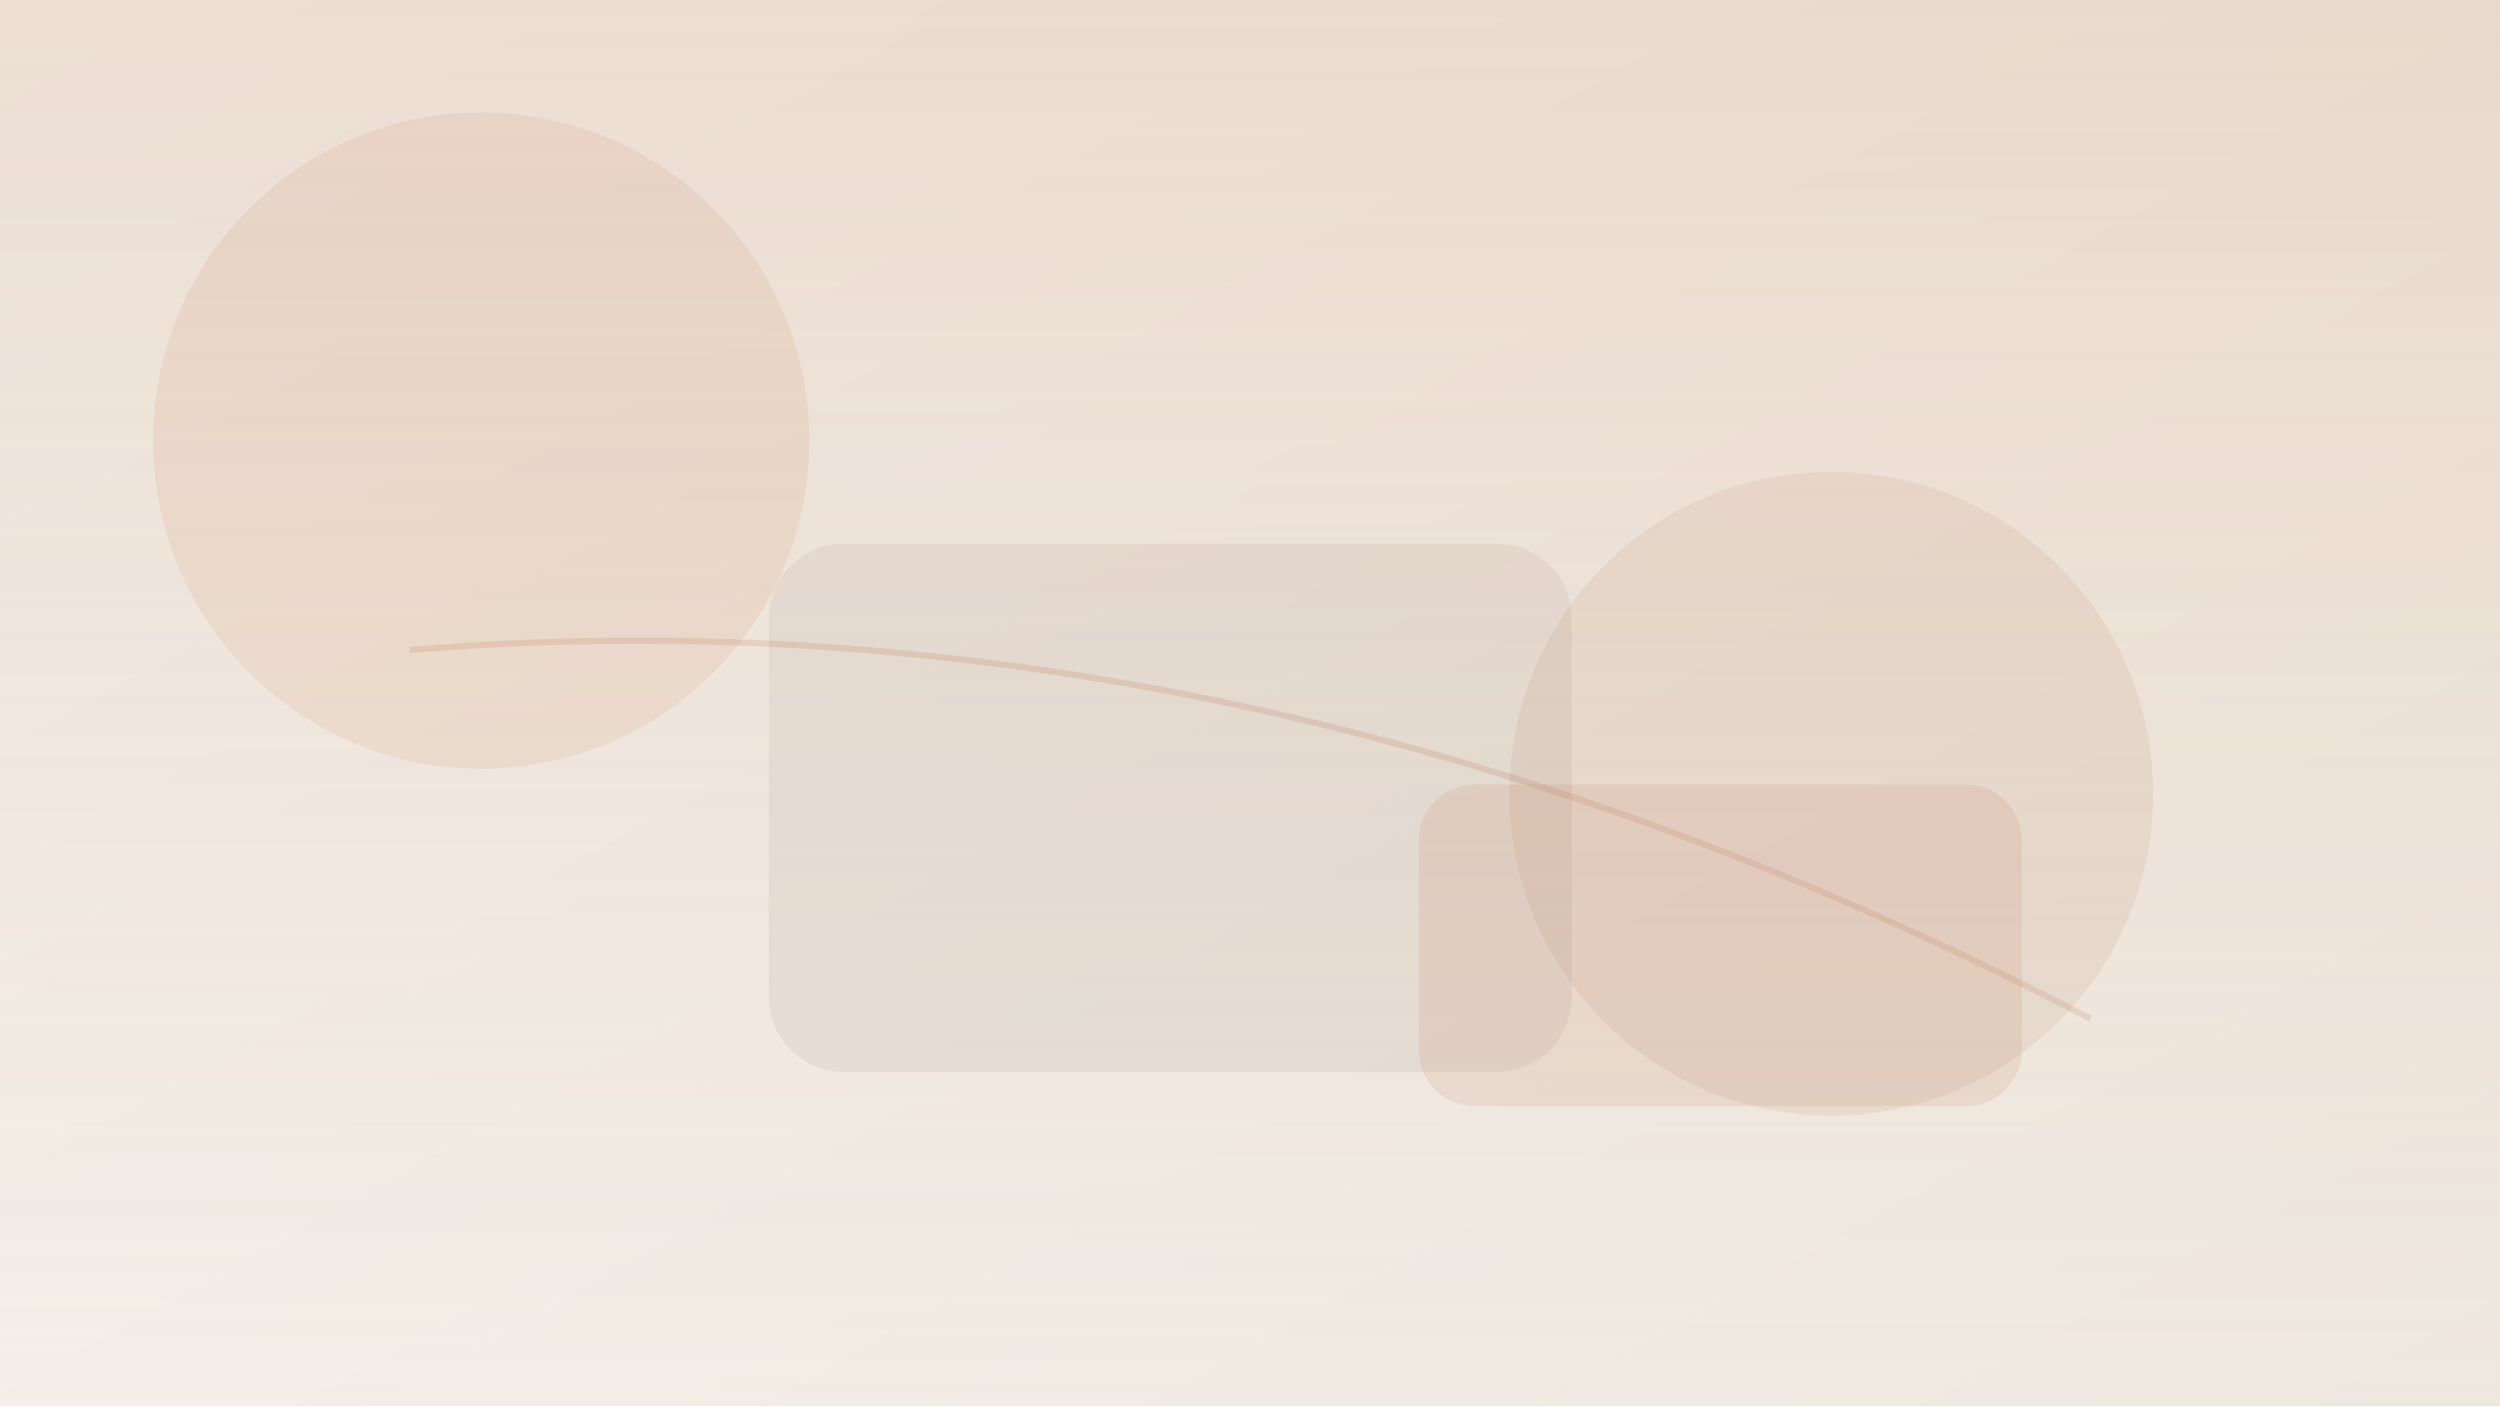
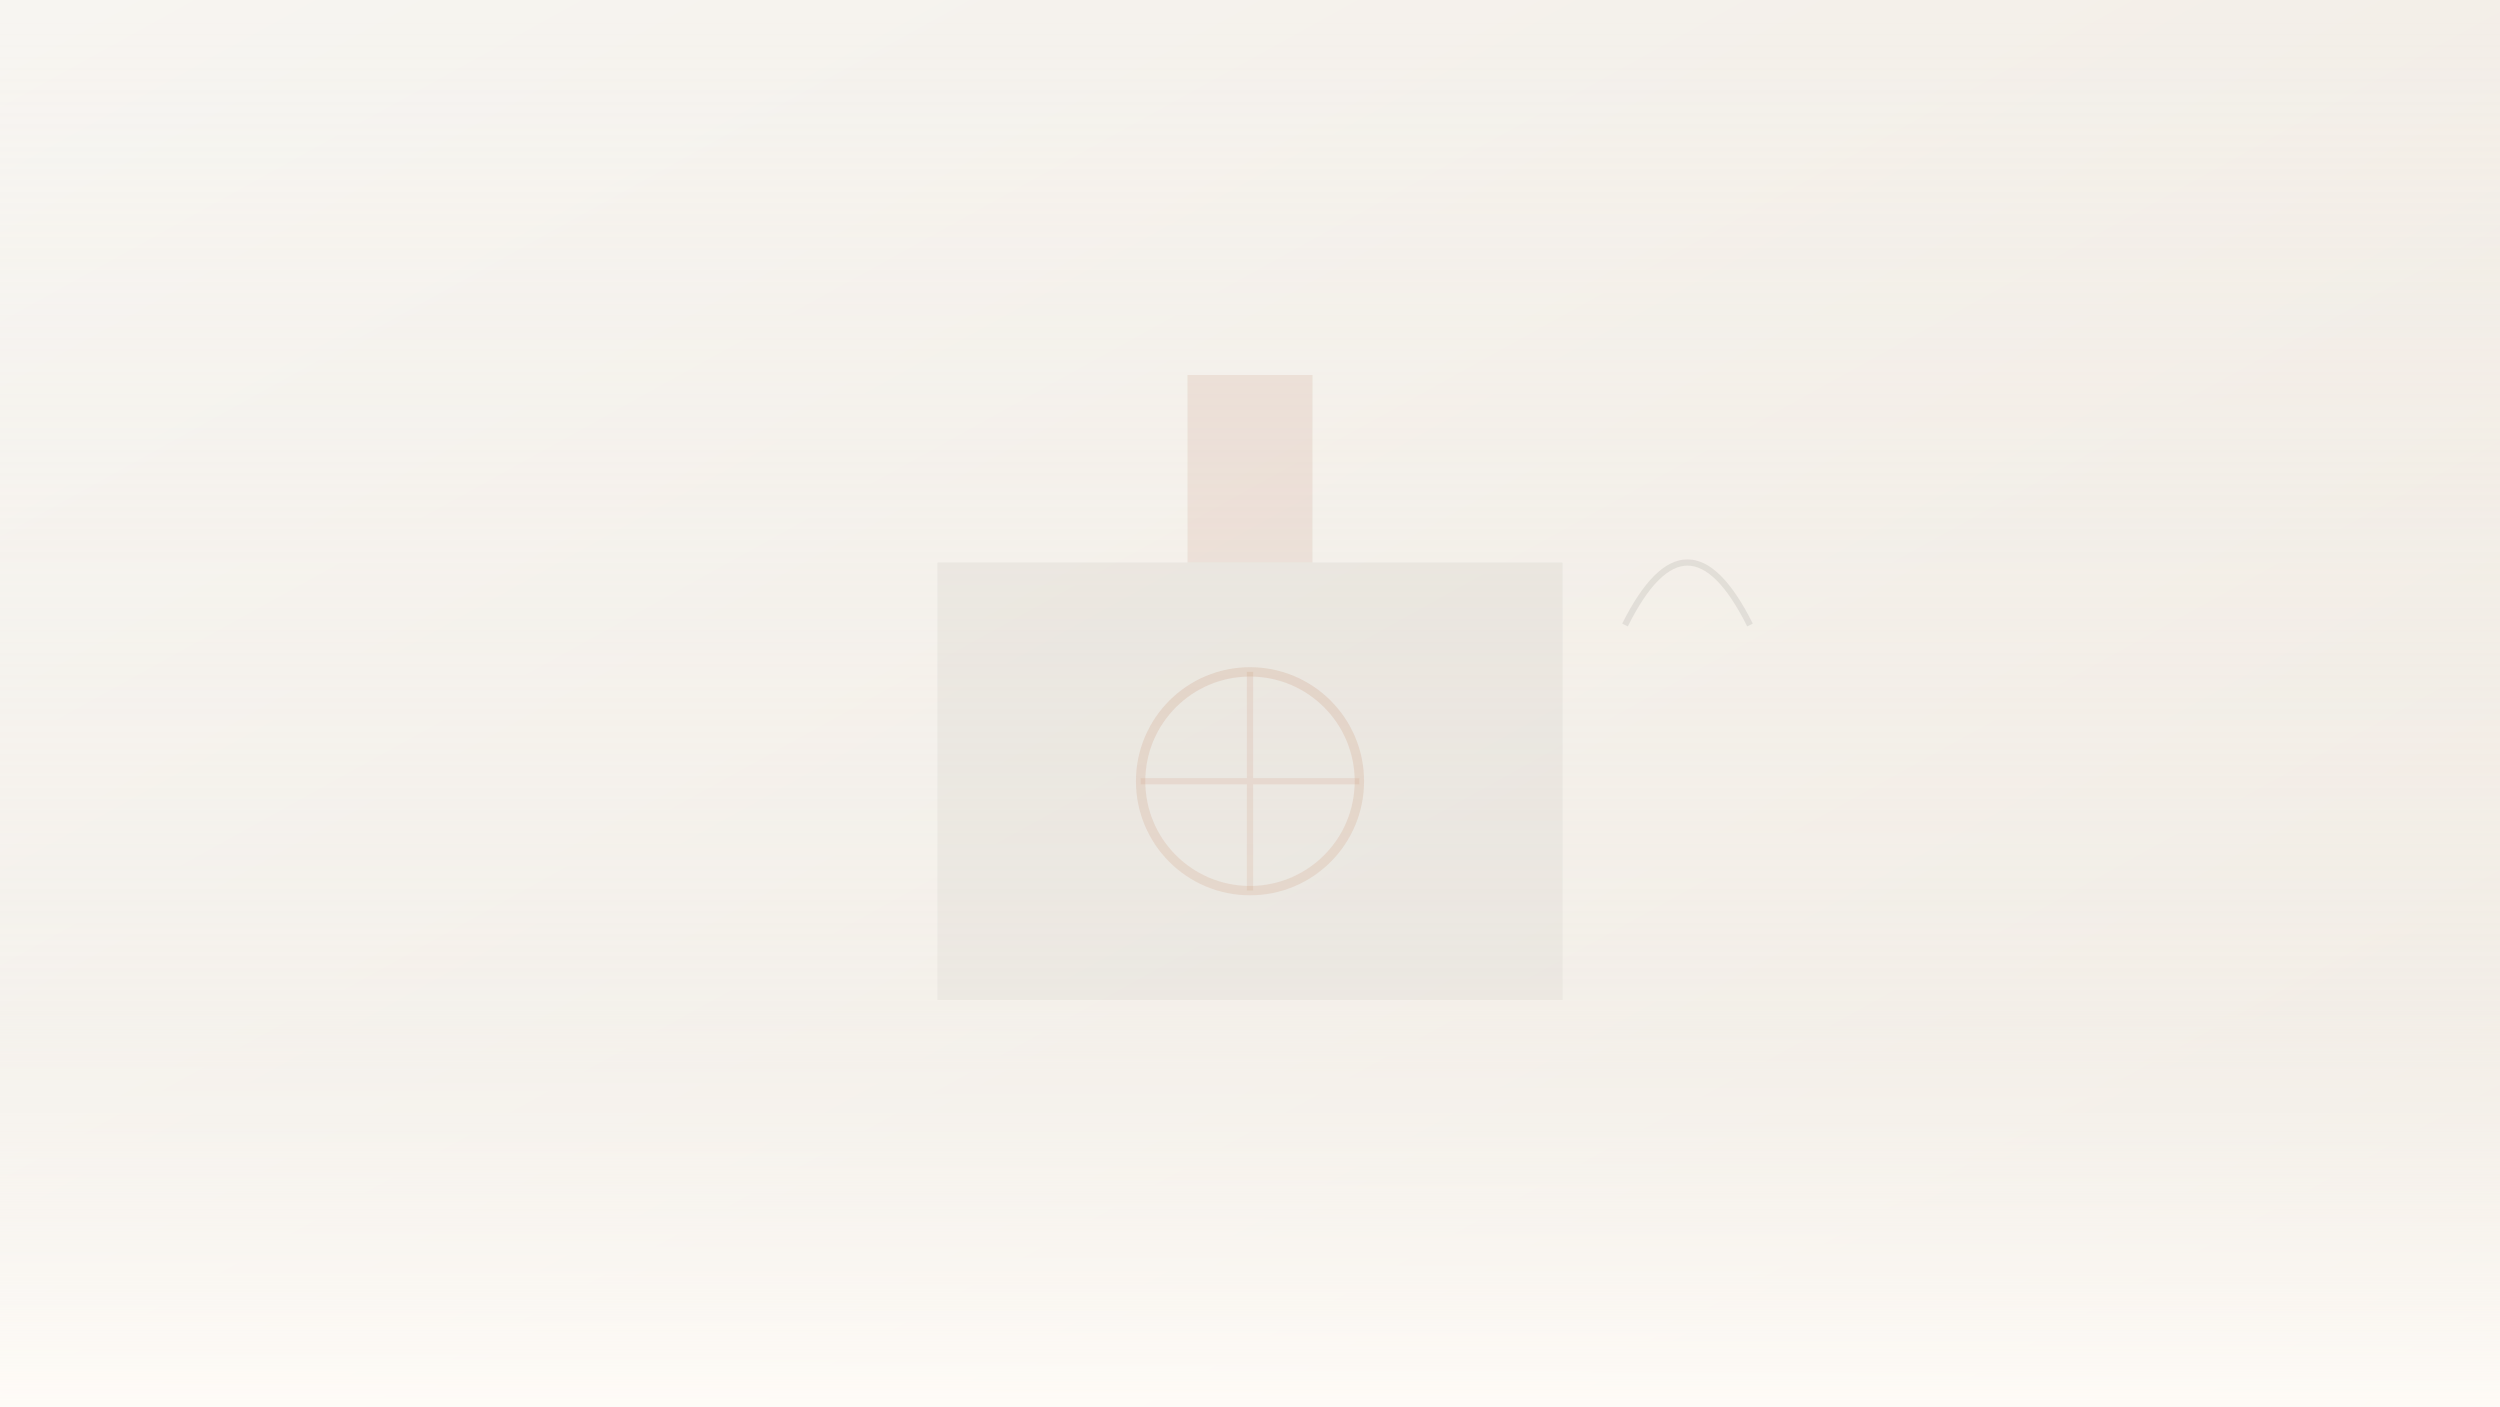
<svg xmlns="http://www.w3.org/2000/svg" viewBox="0 0 800 450" role="img" aria-hidden="true">
  <defs>
-     <linearGradient id="bg" x1="0" y1="0" x2="1" y2="1">
+     <linearGradient id="bg-industrialmills" x1="0" y1="0" x2="1" y2="1">
      <stop offset="0%" stop-color="#f7f5f1" />
      <stop offset="100%" stop-color="#efe8df" />
    </linearGradient>
-     <linearGradient id="glow" x1="0.5" y1="0" x2="0.5" y2="1">
-       <stop offset="0%" stop-color="#c17f59" stop-opacity="0.35" />
-       <stop offset="100%" stop-color="#c17f59" stop-opacity="0" />
+     <linearGradient id="scrim-industrialmills" x1="0.5" y1="0" x2="0.5" y2="1">
+       <stop offset="0%" stop-color="#f7f5f1" stop-opacity="0" />
+       <stop offset="72%" stop-color="#f7f5f1" stop-opacity="0.35" />
+       <stop offset="100%" stop-color="#fffcf8" stop-opacity="0.92" />
    </linearGradient>
  </defs>
-   <rect width="800" height="450" fill="url(#bg)" />
-   <circle cx="154" cy="141" r="105" fill="#c17f59" opacity="0.12" />
-   <circle cx="586" cy="254" r="103" fill="#a56845" opacity="0.1" />
-   <path d="M 131 208 Q 400 186 669 326" fill="none" stroke="#c17f59" stroke-width="2" opacity="0.2" />
-   <rect x="246" y="174" width="257" height="169" rx="24" fill="#2c2825" opacity="0.06" />
-   <rect x="454" y="251" width="193" height="103" rx="18" fill="#c17f59" opacity="0.14" />
-   <rect width="800" height="450" fill="url(#glow)" opacity="0.55" />
+   <rect width="800" height="450" fill="url(#bg-industrialmills)" />
+   <g opacity="0.95">
+     <rect x="300" y="180" width="200" height="140" fill="#2c2825" opacity="0.07" />
+     <rect x="380" y="120" width="40" height="60" fill="#a56845" opacity="0.15" />
+     <circle cx="400" cy="250" r="35" fill="none" stroke="#c17f59" stroke-width="3" opacity="0.25" />
+     <path d="M400 215 L400 285 M365 250 L435 250" stroke="#c17f59" stroke-width="2" opacity="0.2" />
+     <path d="M520 200 Q540 160 560 200" fill="none" stroke="#2c2825" stroke-width="2" opacity="0.12" />
+   </g>
+   <rect width="800" height="450" fill="url(#scrim-industrialmills)" />
</svg>
